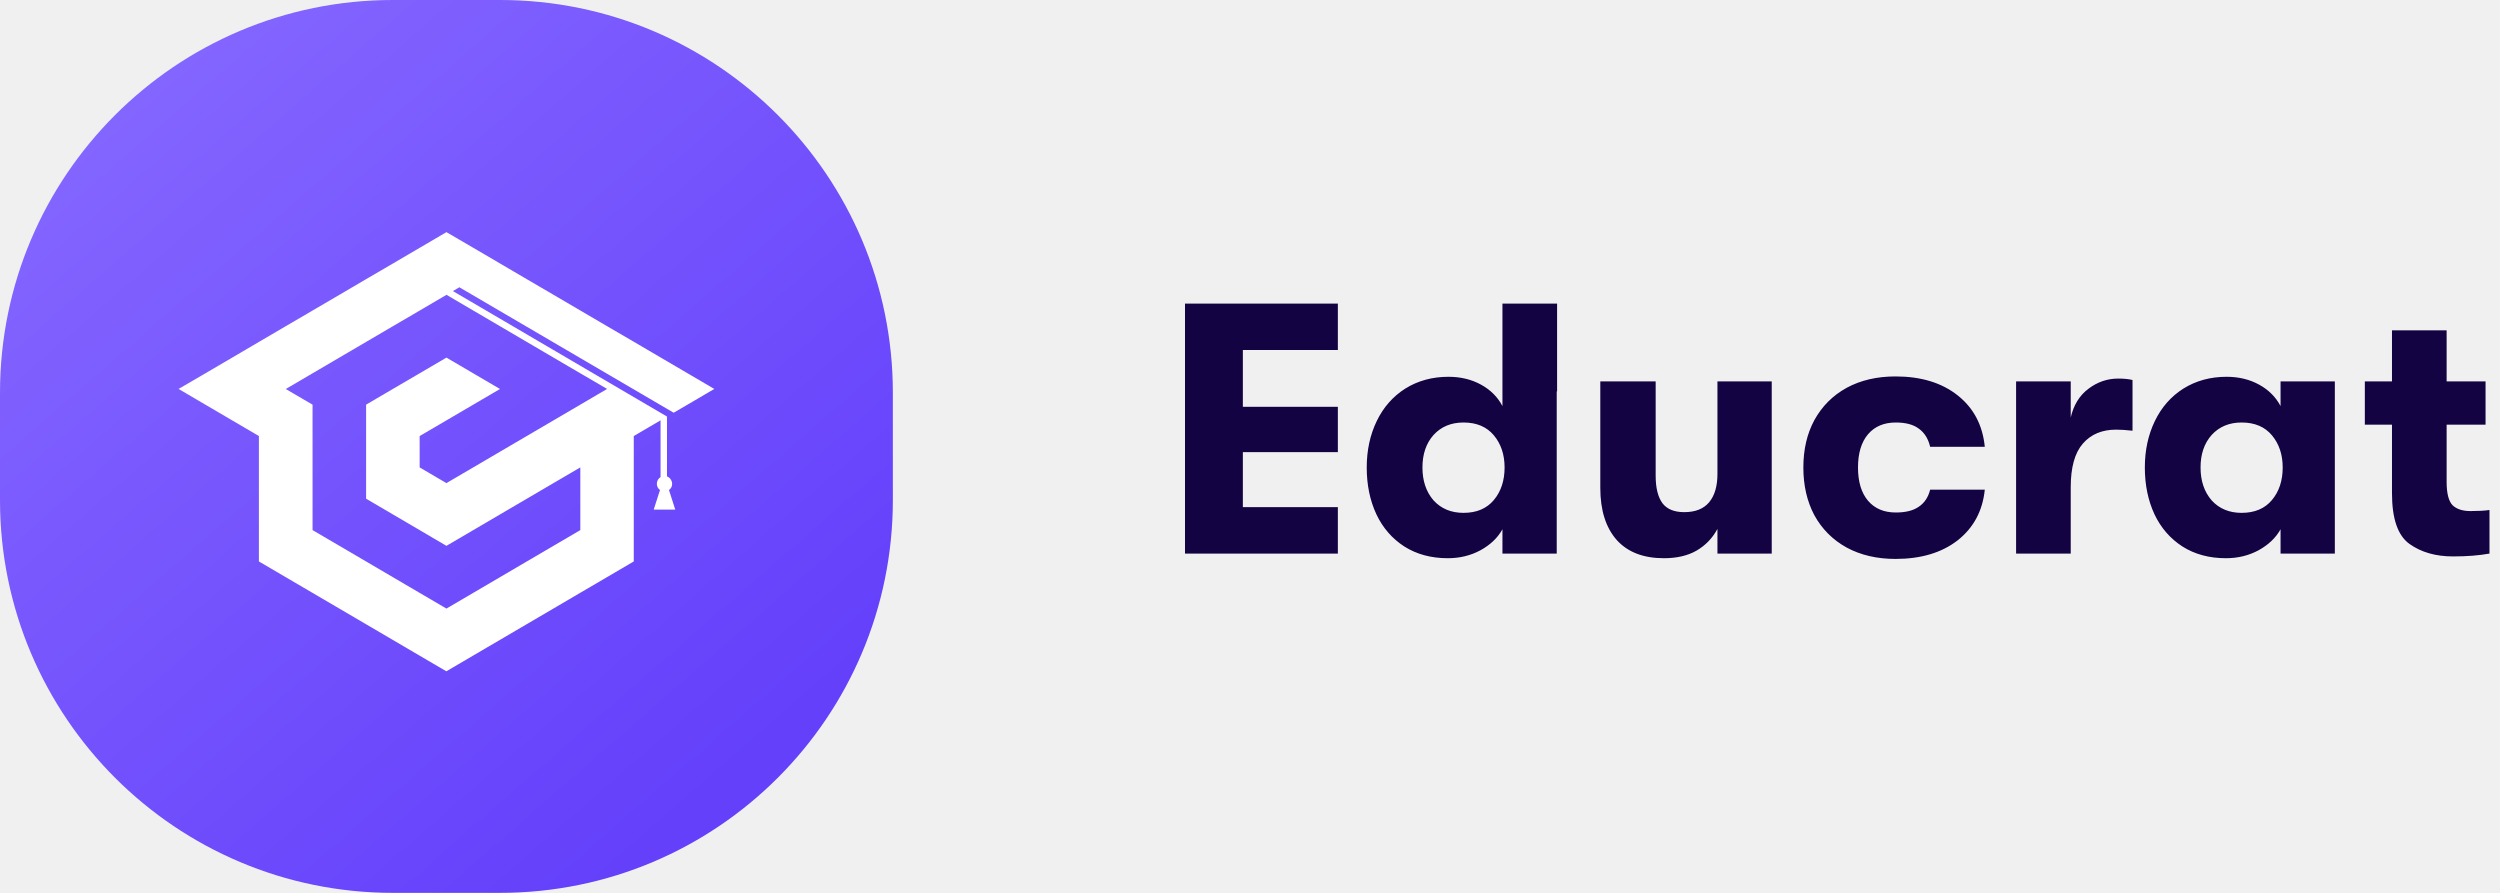
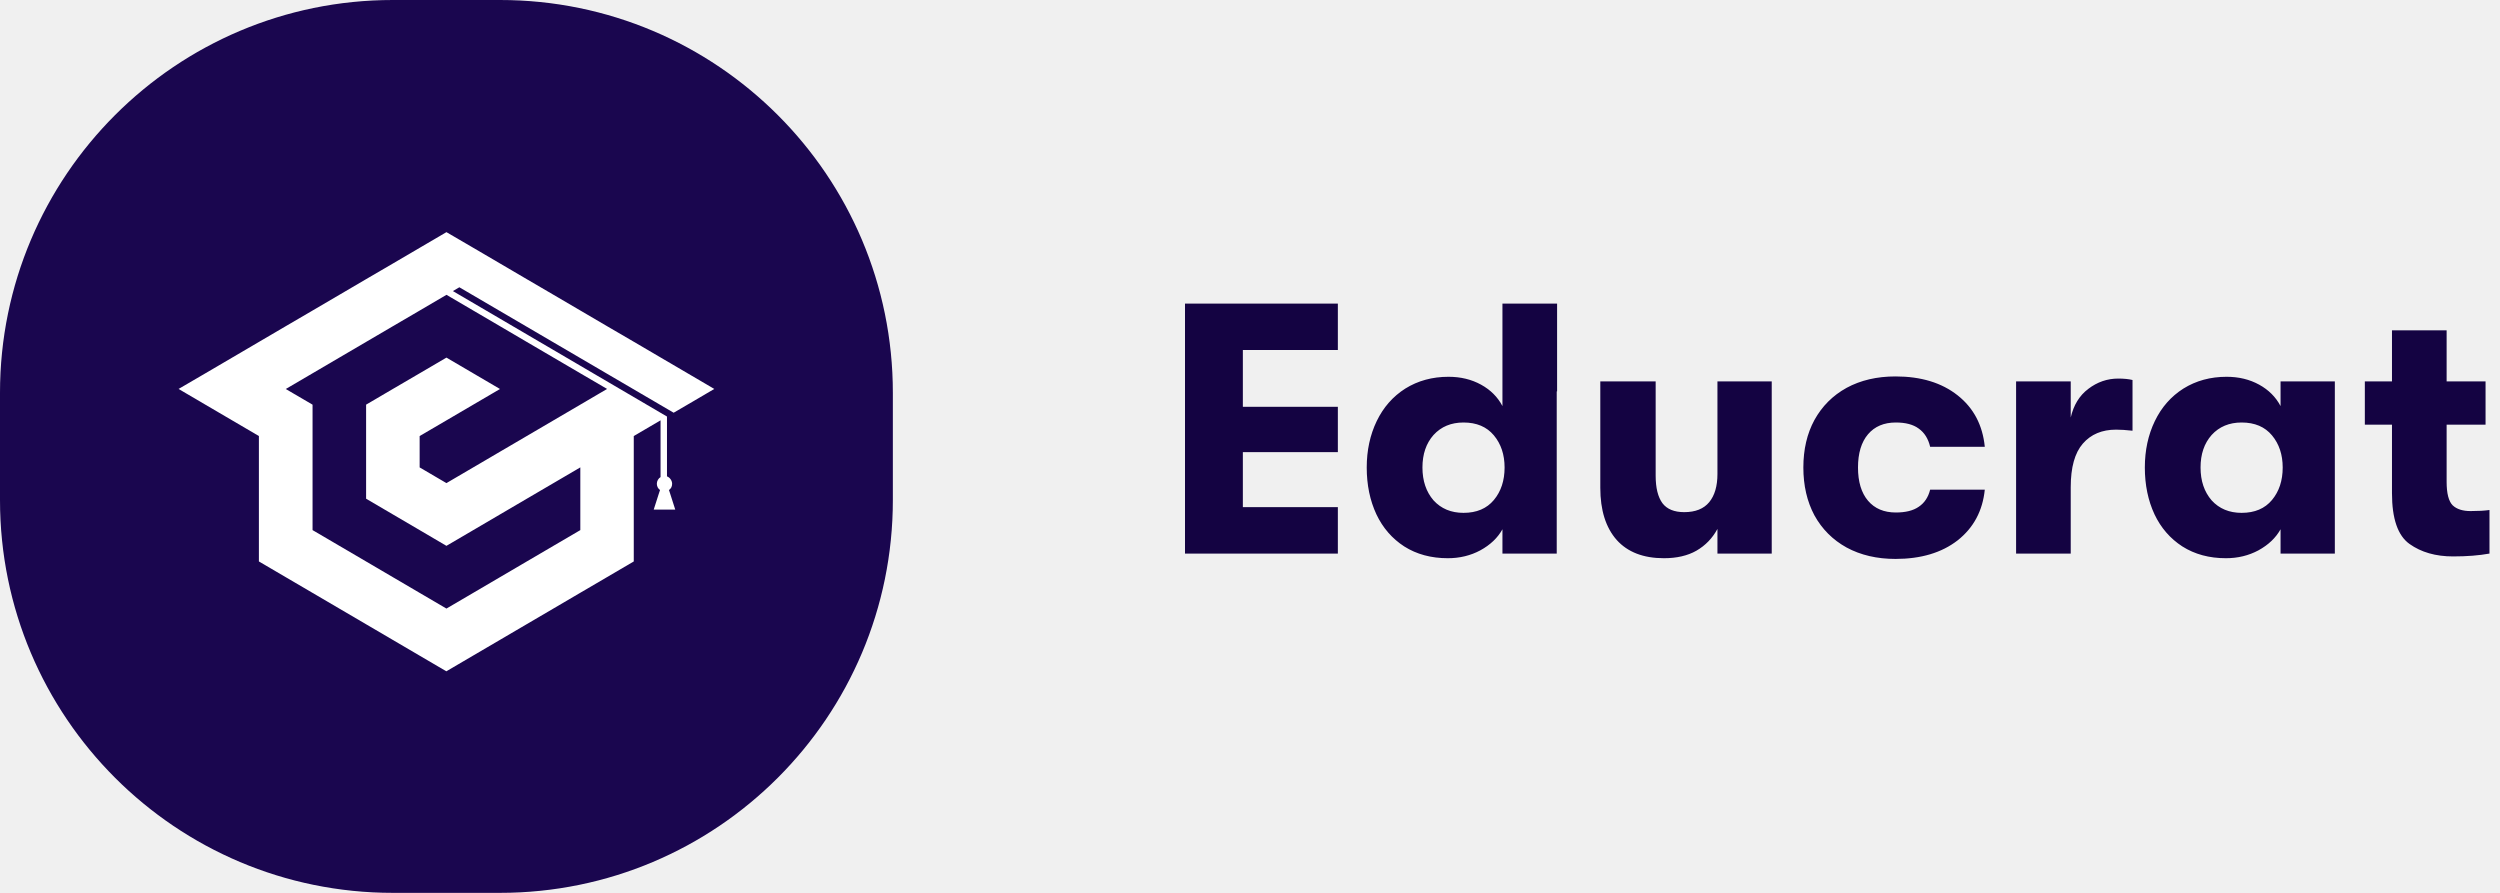
<svg xmlns="http://www.w3.org/2000/svg" width="140" height="50" viewBox="0 0 140 50" fill="none">
-   <path d="M66.36 17H74.92V19.6H69.6V22.78H74.92V25.32H69.6V28.4H74.92V31H66.36V17ZM87.197 21.92H87.177V31H84.137V29.64C83.87 30.12 83.457 30.513 82.897 30.82C82.35 31.113 81.743 31.26 81.077 31.26C80.143 31.26 79.33 31.04 78.637 30.6C77.957 30.16 77.437 29.56 77.077 28.8C76.717 28.027 76.537 27.153 76.537 26.18C76.537 25.22 76.723 24.353 77.097 23.58C77.47 22.807 78.003 22.2 78.697 21.76C79.403 21.32 80.21 21.1 81.117 21.1C81.797 21.1 82.403 21.247 82.937 21.54C83.47 21.833 83.87 22.233 84.137 22.74V17H87.197V21.92ZM81.957 28.72C82.69 28.72 83.257 28.48 83.657 28C84.057 27.52 84.257 26.913 84.257 26.18C84.257 25.46 84.057 24.86 83.657 24.38C83.257 23.9 82.69 23.66 81.957 23.66C81.263 23.66 80.703 23.893 80.277 24.36C79.863 24.827 79.657 25.433 79.657 26.18C79.657 26.927 79.863 27.54 80.277 28.02C80.703 28.487 81.263 28.72 81.957 28.72ZM93.177 31.26C92.03 31.26 91.15 30.92 90.537 30.24C89.924 29.547 89.617 28.573 89.617 27.32V21.36H92.717V26.64C92.717 27.32 92.844 27.833 93.097 28.18C93.35 28.513 93.757 28.68 94.317 28.68C94.944 28.68 95.41 28.493 95.717 28.12C96.024 27.747 96.177 27.22 96.177 26.54V21.36H99.217V31H96.177V29.62C95.897 30.14 95.504 30.547 94.997 30.84C94.504 31.12 93.897 31.26 93.177 31.26ZM106.148 31.3C105.108 31.3 104.195 31.087 103.408 30.66C102.635 30.233 102.035 29.633 101.608 28.86C101.195 28.087 100.988 27.193 100.988 26.18C100.988 25.167 101.195 24.28 101.608 23.52C102.035 22.747 102.635 22.147 103.408 21.72C104.195 21.293 105.108 21.08 106.148 21.08C107.575 21.08 108.735 21.433 109.628 22.14C110.522 22.847 111.028 23.807 111.148 25.02H108.088C107.982 24.567 107.768 24.227 107.448 24C107.142 23.773 106.715 23.66 106.168 23.66C105.502 23.66 104.982 23.88 104.608 24.32C104.235 24.76 104.048 25.38 104.048 26.18C104.048 26.98 104.235 27.6 104.608 28.04C104.982 28.48 105.502 28.7 106.168 28.7C106.715 28.7 107.142 28.593 107.448 28.38C107.768 28.167 107.982 27.847 108.088 27.42H111.148C111.028 28.607 110.522 29.553 109.628 30.26C108.735 30.953 107.575 31.3 106.148 31.3ZM112.901 21.36H115.961V23.38C116.121 22.687 116.447 22.153 116.941 21.78C117.447 21.393 118.007 21.2 118.621 21.2C118.941 21.2 119.207 21.227 119.421 21.28V24.12C119.061 24.08 118.754 24.06 118.501 24.06C117.714 24.06 117.094 24.32 116.641 24.84C116.187 25.36 115.961 26.173 115.961 27.28V31H112.901V21.36ZM124.651 31.26C123.717 31.26 122.904 31.04 122.211 30.6C121.531 30.16 121.011 29.56 120.651 28.8C120.291 28.027 120.111 27.153 120.111 26.18C120.111 25.22 120.297 24.353 120.671 23.58C121.044 22.807 121.577 22.2 122.271 21.76C122.977 21.32 123.784 21.1 124.691 21.1C125.371 21.1 125.977 21.247 126.511 21.54C127.044 21.833 127.444 22.233 127.711 22.74V21.36H130.751V31H127.711V29.64C127.444 30.12 127.031 30.513 126.471 30.82C125.924 31.113 125.317 31.26 124.651 31.26ZM125.531 28.72C126.264 28.72 126.831 28.48 127.231 28C127.631 27.52 127.831 26.913 127.831 26.18C127.831 25.46 127.631 24.86 127.231 24.38C126.831 23.9 126.264 23.66 125.531 23.66C124.837 23.66 124.277 23.893 123.851 24.36C123.437 24.827 123.231 25.433 123.231 26.18C123.231 26.927 123.437 27.54 123.851 28.02C124.277 28.487 124.837 28.72 125.531 28.72ZM138.351 28.62C138.778 28.62 139.131 28.6 139.411 28.56V31C138.825 31.107 138.145 31.16 137.371 31.16C136.398 31.16 135.585 30.927 134.931 30.46C134.278 29.993 133.951 29.047 133.951 27.62V23.78H132.431V21.36H133.951V18.5H137.011V21.36H139.191V23.78H137.011V26.98C137.011 27.633 137.125 28.073 137.351 28.3C137.578 28.513 137.911 28.62 138.351 28.62Z" fill="#140342" />
-   <rect width="50" height="50" rx="22" fill="url(#paint0_linear_144_6785)" />
-   <path fill-rule="evenodd" clip-rule="evenodd" d="M12.999 23.539L14.498 24.418V26.173V27.93V29.686V31.441L15.998 32.32L17.497 33.198L18.997 34.077L20.497 34.956L21.996 35.835L23.495 36.714L24.995 37.593L26.494 36.714L27.994 35.835L29.493 34.956L30.993 34.077L32.492 33.198L33.992 32.32L35.491 31.441V29.686V27.93V26.173V24.418L36.991 23.539V26.717C36.867 26.793 36.783 26.938 36.783 27.09C36.783 27.241 36.854 27.363 36.961 27.442L36.91 27.596L36.608 28.538H37.211H37.814L37.513 27.596L37.462 27.442C37.571 27.363 37.639 27.257 37.639 27.09C37.639 26.922 37.518 26.738 37.351 26.677V23.326L25.362 16.3L25.724 16.087L37.725 23.113L38.501 22.66L40 21.781L38.501 20.902L37.001 20.023L35.502 19.144L33.999 18.268L32.5 17.389L31 16.51L29.501 15.634L28.002 14.755L26.502 13.876L25 13L23.5 13.879L22.001 14.758L20.499 15.634L19 16.513L17.5 17.392L16 18.268L14.501 19.147L13.002 20.026L11.502 20.905L10 21.781L11.499 22.66L12.999 23.539ZM23.5 20.905L25 20.026L26.5 20.905L27.999 21.784L26.5 22.662L25 23.541L23.5 24.418V26.175L25 27.054L26.5 26.175L27.999 25.296L29.498 24.418L30.998 23.539L32.498 22.66L33.528 22.055L33.997 21.781L32.723 21.036L32.498 20.905L30.998 20.026L29.498 19.147L28.002 18.268L26.502 17.389L25.003 16.51L23.5 17.392L22.001 18.268L20.502 19.147L19.002 20.026L17.503 20.905L16.003 21.784L17.503 22.662V24.418V26.173V27.93V28.832V29.686L19.002 30.564L20.502 31.443L22.001 32.322L23.5 33.201L25 34.08L26.5 33.201L27.999 32.322L29.498 31.443L30.998 30.564L32.498 29.686V27.93V26.173L30.998 27.052L29.498 27.93L27.999 28.809L26.5 29.688L25 30.567L23.5 29.686L22.001 28.807L20.502 27.928V22.66L22.001 21.781L23.5 20.905Z" fill="white" />
+   <g clip-path="url(#clip0_810_836)">
+     <path d="M66.36 17H74.92V19.6H69.6V22.78H74.92V25.32H69.6V28.4H74.92V31H66.36V17ZM87.197 21.92H87.177V31H84.137V29.64C83.87 30.12 83.457 30.513 82.897 30.82C82.35 31.113 81.744 31.26 81.077 31.26C80.144 31.26 79.33 31.04 78.637 30.6C77.957 30.16 77.437 29.56 77.077 28.8C76.717 28.027 76.537 27.153 76.537 26.18C76.537 25.22 76.724 24.353 77.097 23.58C77.47 22.807 78.004 22.2 78.697 21.76C79.404 21.32 80.21 21.1 81.117 21.1C81.797 21.1 82.404 21.247 82.937 21.54C83.47 21.833 83.87 22.233 84.137 22.74V17H87.197V21.92ZM81.957 28.72C82.69 28.72 83.257 28.48 83.657 28C84.057 27.52 84.257 26.913 84.257 26.18C84.257 25.46 84.057 24.86 83.657 24.38C83.257 23.9 82.69 23.66 81.957 23.66C81.263 23.66 80.704 23.893 80.277 24.36C79.864 24.827 79.657 25.433 79.657 26.18C79.657 26.927 79.864 27.54 80.277 28.02C80.704 28.487 81.263 28.72 81.957 28.72ZM93.177 31.26C92.031 31.26 91.151 30.92 90.537 30.24C89.924 29.547 89.617 28.573 89.617 27.32V21.36H92.717V26.64C92.717 27.32 92.844 27.833 93.097 28.18C93.351 28.513 93.757 28.68 94.317 28.68C94.944 28.68 95.411 28.493 95.717 28.12C96.024 27.747 96.177 27.22 96.177 26.54V21.36H99.217V31H96.177V29.62C95.897 30.14 95.504 30.547 94.997 30.84C94.504 31.12 93.897 31.26 93.177 31.26ZM106.148 31.3C105.108 31.3 104.195 31.087 103.408 30.66C102.635 30.233 102.035 29.633 101.608 28.86C101.195 28.087 100.988 27.193 100.988 26.18C100.988 25.167 101.195 24.28 101.608 23.52C102.035 22.747 102.635 22.147 103.408 21.72C104.195 21.293 105.108 21.08 106.148 21.08C107.575 21.08 108.735 21.433 109.628 22.14C110.522 22.847 111.028 23.807 111.148 25.02H108.088C107.982 24.567 107.768 24.227 107.448 24C107.142 23.773 106.715 23.66 106.168 23.66C105.502 23.66 104.982 23.88 104.608 24.32C104.235 24.76 104.048 25.38 104.048 26.18C104.048 26.98 104.235 27.6 104.608 28.04C104.982 28.48 105.502 28.7 106.168 28.7C106.715 28.7 107.142 28.593 107.448 28.38C107.768 28.167 107.982 27.847 108.088 27.42H111.148C111.028 28.607 110.522 29.553 109.628 30.26C108.735 30.953 107.575 31.3 106.148 31.3ZM112.901 21.36H115.961V23.38C116.121 22.687 116.447 22.153 116.941 21.78C117.447 21.393 118.007 21.2 118.621 21.2C118.941 21.2 119.207 21.227 119.421 21.28V24.12C119.061 24.08 118.754 24.06 118.501 24.06C117.714 24.06 117.094 24.32 116.641 24.84C116.187 25.36 115.961 26.173 115.961 27.28V31H112.901V21.36ZM124.651 31.26C123.717 31.26 122.904 31.04 122.211 30.6C121.531 30.16 121.011 29.56 120.651 28.8C120.291 28.027 120.111 27.153 120.111 26.18C120.111 25.22 120.297 24.353 120.671 23.58C121.044 22.807 121.577 22.2 122.271 21.76C122.977 21.32 123.784 21.1 124.691 21.1C125.371 21.1 125.977 21.247 126.511 21.54C127.044 21.833 127.444 22.233 127.711 22.74V21.36H130.751V31H127.711V29.64C127.444 30.12 127.031 30.513 126.471 30.82C125.924 31.113 125.317 31.26 124.651 31.26ZM125.531 28.72C126.264 28.72 126.831 28.48 127.231 28C127.631 27.52 127.831 26.913 127.831 26.18C127.831 25.46 127.631 24.86 127.231 24.38C126.831 23.9 126.264 23.66 125.531 23.66C124.837 23.66 124.277 23.893 123.851 24.36C123.437 24.827 123.231 25.433 123.231 26.18C123.231 26.927 123.437 27.54 123.851 28.02C124.277 28.487 124.837 28.72 125.531 28.72ZM138.351 28.62C138.778 28.62 139.131 28.6 139.411 28.56V31C138.825 31.107 138.145 31.16 137.371 31.16C136.398 31.16 135.585 30.927 134.931 30.46C134.278 29.993 133.951 29.047 133.951 27.62V23.78H132.431V21.36H133.951V18.5H137.011V21.36H139.191V23.78H137.011V26.98C137.011 27.633 137.125 28.073 137.351 28.3C137.578 28.513 137.911 28.62 138.351 28.62Z" fill="#140342" />
+     <path d="M28 0H22C9.85 0 0 9.85 0 22V28C0 40.15 9.85 50 22 50H28C40.15 50 50 40.15 50 28V22C50 9.85 40.15 0 28 0Z" fill="url(#paint0_linear_810_836)" />
+     <path fill-rule="evenodd" clip-rule="evenodd" d="M12.999 23.539L14.498 24.418V26.173V27.93V29.686V31.441L15.998 32.32L17.497 33.198L18.997 34.077L20.497 34.956L21.996 35.835L23.495 36.714L24.995 37.593L26.494 36.714L27.994 35.835L29.493 34.956L30.993 34.077L32.492 33.198L33.992 32.32L35.491 31.441V29.686V27.93V26.173V24.418L36.991 23.539V26.717C36.867 26.793 36.783 26.938 36.783 27.09C36.783 27.241 36.854 27.363 36.961 27.442L36.91 27.596L36.608 28.538H37.211H37.814L37.513 27.596L37.462 27.442C37.571 27.363 37.639 27.257 37.639 27.09C37.639 26.922 37.518 26.738 37.351 26.677V23.326L25.362 16.3L25.724 16.087L37.725 23.113L38.501 22.66L40 21.781L38.501 20.902L37.001 20.023L35.502 19.144L33.999 18.268L32.5 17.389L31 16.51L29.501 15.634L28.002 14.755L26.502 13.876L25 13L23.5 13.879L22.001 14.758L20.499 15.634L19 16.513L17.5 17.392L16 18.268L14.501 19.147L13.002 20.026L11.502 20.905L10 21.781L11.499 22.66L12.999 23.539ZM23.5 20.905L25 20.026L26.5 20.905L27.999 21.784L26.5 22.662L25 23.541L23.5 24.418V26.175L25 27.054L26.5 26.175L27.999 25.296L29.498 24.418L30.998 23.539L32.498 22.66L33.528 22.055L33.997 21.781L32.723 21.036L32.498 20.905L30.998 20.026L29.498 19.147L28.002 18.268L26.502 17.389L25.003 16.51L23.5 17.392L22.001 18.268L20.502 19.147L19.002 20.026L17.503 20.905L16.003 21.784L17.503 22.662V24.418V26.173V27.93V28.832V29.686L19.002 30.564L20.502 31.443L22.001 32.322L23.5 33.201L25 34.08L26.5 33.201L27.999 32.322L29.498 31.443L30.998 30.564L32.498 29.686V27.93V26.173L30.998 27.052L29.498 27.93L27.999 28.809L26.5 29.688L25 30.567L23.5 29.686L22.001 28.807L20.502 27.928V22.66L22.001 21.781L23.5 20.905Z" fill="white" />
+   </g>
  <defs>
-     <linearGradient id="paint0_linear_144_6785" x1="39" y1="45" x2="5" y2="6" gradientUnits="userSpaceOnUse">
-       <stop stop-color="#6440FB" />
-       <stop offset="1" stop-color="#8466FF" />
+     <linearGradient id="paint0_linear_810_836" x1="39" y1="45" x2="5" y2="6" gradientUnits="userSpaceOnUse">
+       <stop stop-color="#1A064F" />
+       <stop offset="1" stop-color="#1A064F" />
    </linearGradient>
+     <clipPath id="clip0_810_836">
+       <rect width="140" height="50" fill="white" />
+     </clipPath>
  </defs>
</svg>
